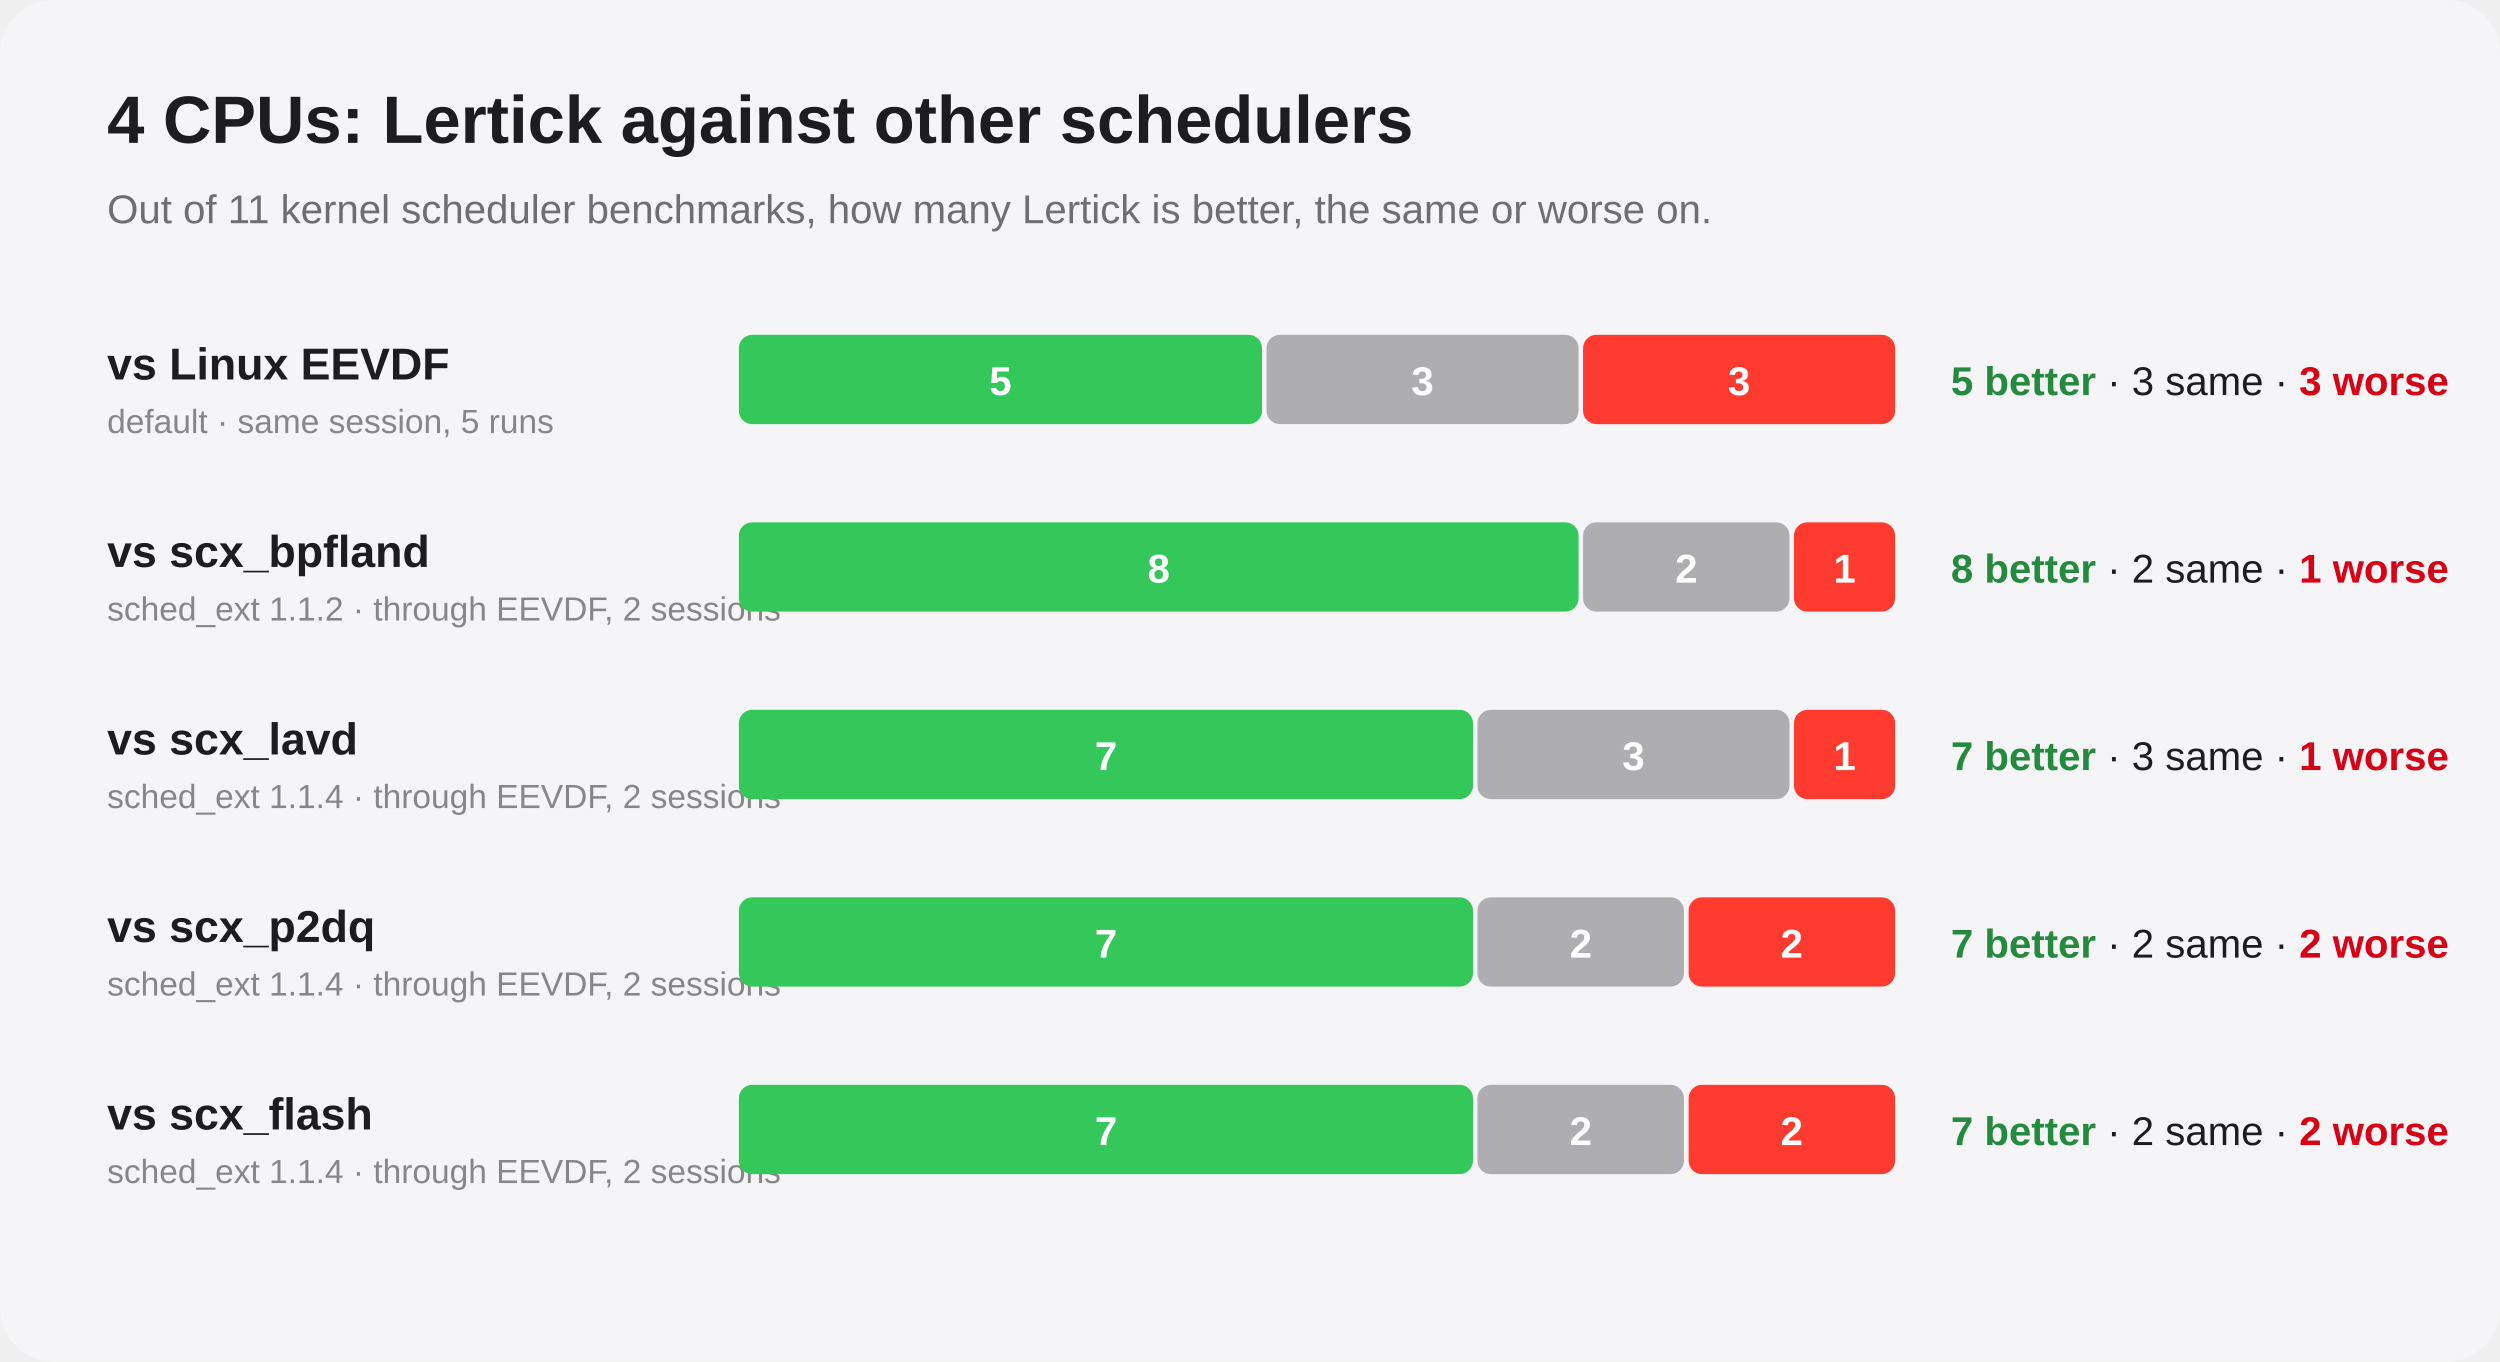
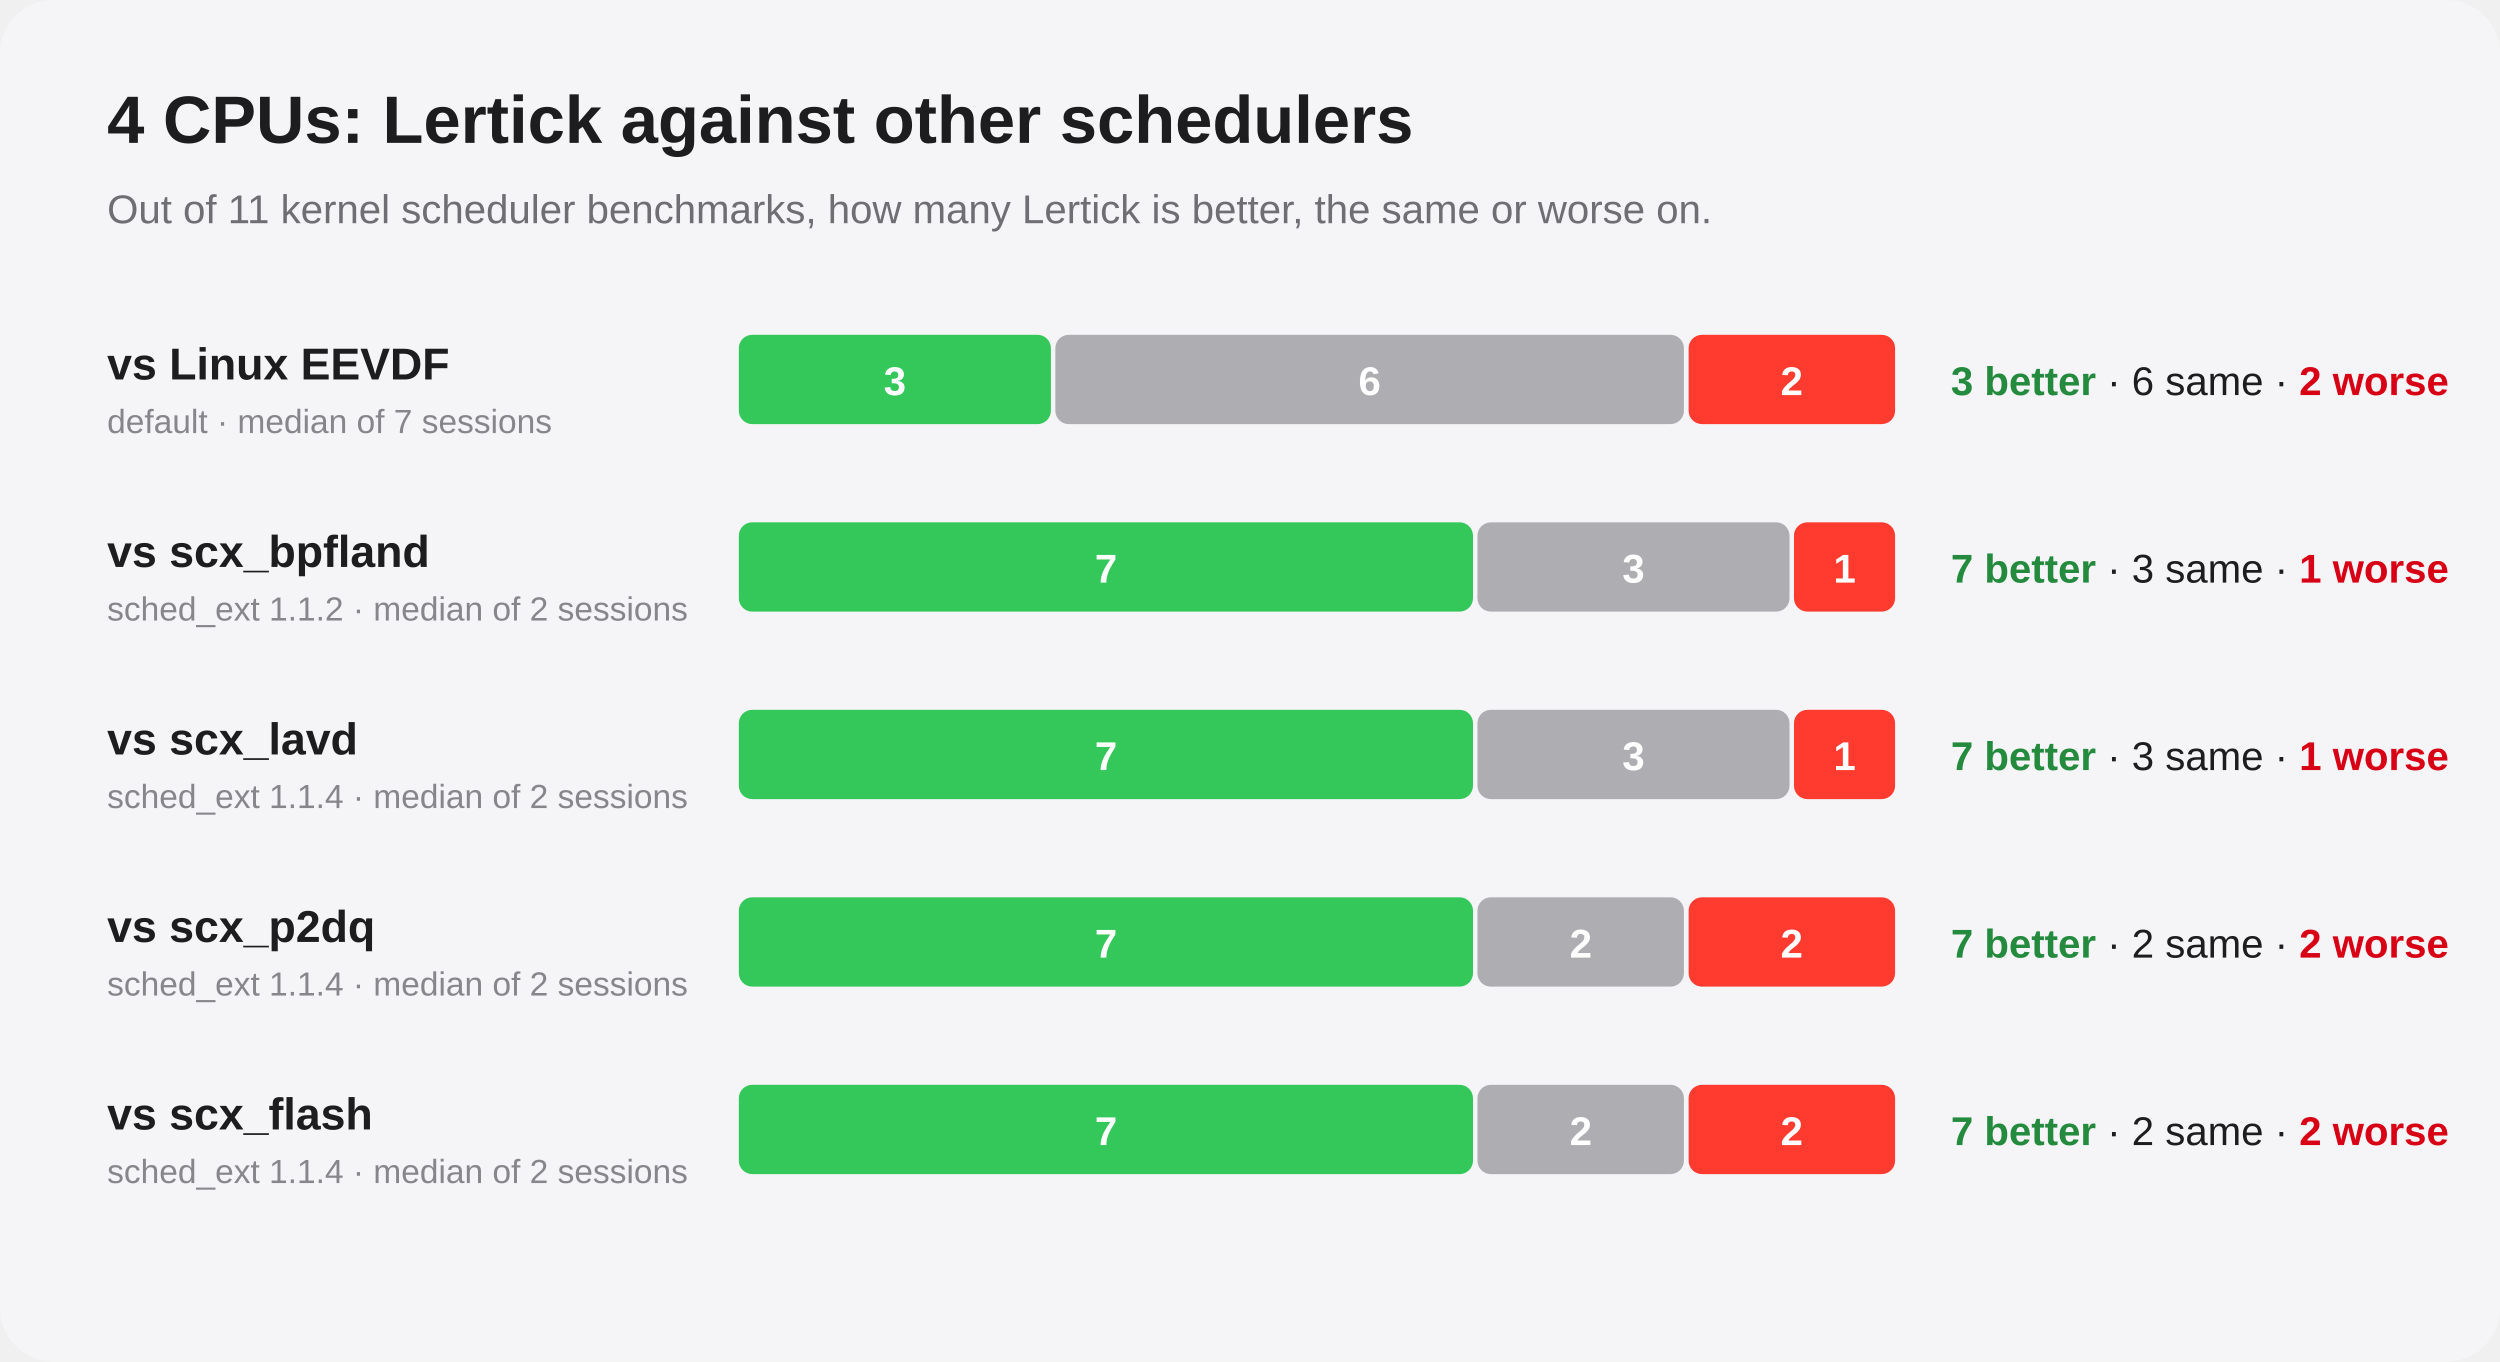
<svg xmlns="http://www.w3.org/2000/svg" width="1120" height="610" viewBox="0 0 1120 610" role="img" aria-labelledby="t d">
  <rect width="1120" height="610" rx="24" fill="#f5f5f7" />
  <text x="48" y="64" font-family="-apple-system,BlinkMacSystemFont,SF Pro Display,Segoe UI,Arial,sans-serif" font-size="30" font-weight="700" fill="#1d1d1f">4 CPUs: Lertick against other schedulers</text>
  <text x="48" y="100" font-family="-apple-system,BlinkMacSystemFont,SF Pro Display,Segoe UI,Arial,sans-serif" font-size="18" fill="#6e6e73">Out of 11 kernel scheduler benchmarks, how many Lertick is better, the same or worse on.</text>
  <text x="48" y="170" font-family="-apple-system,BlinkMacSystemFont,SF Pro Display,Segoe UI,Arial,sans-serif" font-size="20" font-weight="600" fill="#1d1d1f">vs Linux EEVDF</text>
-   <text x="48" y="194" font-family="-apple-system,BlinkMacSystemFont,SF Pro Display,Segoe UI,Arial,sans-serif" font-size="15" fill="#86868b">default · same session, 5 runs</text>
-   <rect x="331.0" y="150" width="234.4" height="40" rx="6" fill="#34c759" />
-   <text x="448.2" y="177" text-anchor="middle" font-family="-apple-system,BlinkMacSystemFont,SF Pro Display,Segoe UI,Arial,sans-serif" font-size="18" font-weight="700" fill="#ffffff">5</text>
-   <rect x="567.4" y="150" width="139.8" height="40" rx="6" fill="#aeaeb2" />
-   <text x="637.3" y="177" text-anchor="middle" font-family="-apple-system,BlinkMacSystemFont,SF Pro Display,Segoe UI,Arial,sans-serif" font-size="18" font-weight="700" fill="#ffffff">3</text>
-   <rect x="709.2" y="150" width="139.8" height="40" rx="6" fill="#ff3b30" />
-   <text x="779.1" y="177" text-anchor="middle" font-family="-apple-system,BlinkMacSystemFont,SF Pro Display,Segoe UI,Arial,sans-serif" font-size="18" font-weight="700" fill="#ffffff">3</text>
+   <text x="48" y="194" font-family="-apple-system,BlinkMacSystemFont,SF Pro Display,Segoe UI,Arial,sans-serif" font-size="15" fill="#86868b">default · median of 7 sessions</text>
+   <rect x="331.0" y="150" width="139.8" height="40" rx="6" fill="#34c759" />
+   <text x="400.9" y="177" text-anchor="middle" font-family="-apple-system,BlinkMacSystemFont,SF Pro Display,Segoe UI,Arial,sans-serif" font-size="18" font-weight="700" fill="#ffffff">3</text>
+   <rect x="472.8" y="150" width="281.6" height="40" rx="6" fill="#aeaeb2" />
+   <text x="613.6" y="177" text-anchor="middle" font-family="-apple-system,BlinkMacSystemFont,SF Pro Display,Segoe UI,Arial,sans-serif" font-size="18" font-weight="700" fill="#ffffff">6</text>
+   <rect x="756.5" y="150" width="92.5" height="40" rx="6" fill="#ff3b30" />
+   <text x="802.7" y="177" text-anchor="middle" font-family="-apple-system,BlinkMacSystemFont,SF Pro Display,Segoe UI,Arial,sans-serif" font-size="18" font-weight="700" fill="#ffffff">2</text>
  <text x="874" y="177" font-family="-apple-system,BlinkMacSystemFont,SF Pro Display,Segoe UI,Arial,sans-serif" font-size="18" fill="#1d1d1f">
-     <tspan fill="#248a3d" font-weight="700">5 better</tspan> · 3 same · <tspan fill="#d70015" font-weight="700">3 worse</tspan>
+     <tspan fill="#248a3d" font-weight="700">3 better</tspan> · 6 same · <tspan fill="#d70015" font-weight="700">2 worse</tspan>
  </text>
  <text x="48" y="254" font-family="-apple-system,BlinkMacSystemFont,SF Pro Display,Segoe UI,Arial,sans-serif" font-size="20" font-weight="600" fill="#1d1d1f">vs scx_bpfland</text>
-   <text x="48" y="278" font-family="-apple-system,BlinkMacSystemFont,SF Pro Display,Segoe UI,Arial,sans-serif" font-size="15" fill="#86868b">sched_ext 1.1.2 · through EEVDF, 2 sessions</text>
-   <rect x="331.0" y="234" width="376.2" height="40" rx="6" fill="#34c759" />
-   <text x="519.1" y="261" text-anchor="middle" font-family="-apple-system,BlinkMacSystemFont,SF Pro Display,Segoe UI,Arial,sans-serif" font-size="18" font-weight="700" fill="#ffffff">8</text>
-   <rect x="709.2" y="234" width="92.5" height="40" rx="6" fill="#aeaeb2" />
-   <text x="755.5" y="261" text-anchor="middle" font-family="-apple-system,BlinkMacSystemFont,SF Pro Display,Segoe UI,Arial,sans-serif" font-size="18" font-weight="700" fill="#ffffff">2</text>
+   <text x="48" y="278" font-family="-apple-system,BlinkMacSystemFont,SF Pro Display,Segoe UI,Arial,sans-serif" font-size="15" fill="#86868b">sched_ext 1.1.2 · median of 2 sessions</text>
+   <rect x="331.0" y="234" width="328.9" height="40" rx="6" fill="#34c759" />
+   <text x="495.5" y="261" text-anchor="middle" font-family="-apple-system,BlinkMacSystemFont,SF Pro Display,Segoe UI,Arial,sans-serif" font-size="18" font-weight="700" fill="#ffffff">7</text>
+   <rect x="661.9" y="234" width="139.8" height="40" rx="6" fill="#aeaeb2" />
+   <text x="731.8" y="261" text-anchor="middle" font-family="-apple-system,BlinkMacSystemFont,SF Pro Display,Segoe UI,Arial,sans-serif" font-size="18" font-weight="700" fill="#ffffff">3</text>
  <rect x="803.7" y="234" width="45.3" height="40" rx="6" fill="#ff3b30" />
  <text x="826.4" y="261" text-anchor="middle" font-family="-apple-system,BlinkMacSystemFont,SF Pro Display,Segoe UI,Arial,sans-serif" font-size="18" font-weight="700" fill="#ffffff">1</text>
  <text x="874" y="261" font-family="-apple-system,BlinkMacSystemFont,SF Pro Display,Segoe UI,Arial,sans-serif" font-size="18" fill="#1d1d1f">
-     <tspan fill="#248a3d" font-weight="700">8 better</tspan> · 2 same · <tspan fill="#d70015" font-weight="700">1 worse</tspan>
+     <tspan fill="#248a3d" font-weight="700">7 better</tspan> · 3 same · <tspan fill="#d70015" font-weight="700">1 worse</tspan>
  </text>
  <text x="48" y="338" font-family="-apple-system,BlinkMacSystemFont,SF Pro Display,Segoe UI,Arial,sans-serif" font-size="20" font-weight="600" fill="#1d1d1f">vs scx_lavd</text>
-   <text x="48" y="362" font-family="-apple-system,BlinkMacSystemFont,SF Pro Display,Segoe UI,Arial,sans-serif" font-size="15" fill="#86868b">sched_ext 1.1.4 · through EEVDF, 2 sessions</text>
+   <text x="48" y="362" font-family="-apple-system,BlinkMacSystemFont,SF Pro Display,Segoe UI,Arial,sans-serif" font-size="15" fill="#86868b">sched_ext 1.1.4 · median of 2 sessions</text>
  <rect x="331.0" y="318" width="328.9" height="40" rx="6" fill="#34c759" />
  <text x="495.5" y="345" text-anchor="middle" font-family="-apple-system,BlinkMacSystemFont,SF Pro Display,Segoe UI,Arial,sans-serif" font-size="18" font-weight="700" fill="#ffffff">7</text>
  <rect x="661.9" y="318" width="139.8" height="40" rx="6" fill="#aeaeb2" />
  <text x="731.8" y="345" text-anchor="middle" font-family="-apple-system,BlinkMacSystemFont,SF Pro Display,Segoe UI,Arial,sans-serif" font-size="18" font-weight="700" fill="#ffffff">3</text>
  <rect x="803.7" y="318" width="45.3" height="40" rx="6" fill="#ff3b30" />
  <text x="826.4" y="345" text-anchor="middle" font-family="-apple-system,BlinkMacSystemFont,SF Pro Display,Segoe UI,Arial,sans-serif" font-size="18" font-weight="700" fill="#ffffff">1</text>
  <text x="874" y="345" font-family="-apple-system,BlinkMacSystemFont,SF Pro Display,Segoe UI,Arial,sans-serif" font-size="18" fill="#1d1d1f">
    <tspan fill="#248a3d" font-weight="700">7 better</tspan> · 3 same · <tspan fill="#d70015" font-weight="700">1 worse</tspan>
  </text>
  <text x="48" y="422" font-family="-apple-system,BlinkMacSystemFont,SF Pro Display,Segoe UI,Arial,sans-serif" font-size="20" font-weight="600" fill="#1d1d1f">vs scx_p2dq</text>
-   <text x="48" y="446" font-family="-apple-system,BlinkMacSystemFont,SF Pro Display,Segoe UI,Arial,sans-serif" font-size="15" fill="#86868b">sched_ext 1.1.4 · through EEVDF, 2 sessions</text>
+   <text x="48" y="446" font-family="-apple-system,BlinkMacSystemFont,SF Pro Display,Segoe UI,Arial,sans-serif" font-size="15" fill="#86868b">sched_ext 1.1.4 · median of 2 sessions</text>
  <rect x="331.0" y="402" width="328.9" height="40" rx="6" fill="#34c759" />
  <text x="495.5" y="429" text-anchor="middle" font-family="-apple-system,BlinkMacSystemFont,SF Pro Display,Segoe UI,Arial,sans-serif" font-size="18" font-weight="700" fill="#ffffff">7</text>
  <rect x="661.9" y="402" width="92.5" height="40" rx="6" fill="#aeaeb2" />
  <text x="708.2" y="429" text-anchor="middle" font-family="-apple-system,BlinkMacSystemFont,SF Pro Display,Segoe UI,Arial,sans-serif" font-size="18" font-weight="700" fill="#ffffff">2</text>
  <rect x="756.5" y="402" width="92.5" height="40" rx="6" fill="#ff3b30" />
  <text x="802.7" y="429" text-anchor="middle" font-family="-apple-system,BlinkMacSystemFont,SF Pro Display,Segoe UI,Arial,sans-serif" font-size="18" font-weight="700" fill="#ffffff">2</text>
  <text x="874" y="429" font-family="-apple-system,BlinkMacSystemFont,SF Pro Display,Segoe UI,Arial,sans-serif" font-size="18" fill="#1d1d1f">
    <tspan fill="#248a3d" font-weight="700">7 better</tspan> · 2 same · <tspan fill="#d70015" font-weight="700">2 worse</tspan>
  </text>
  <text x="48" y="506" font-family="-apple-system,BlinkMacSystemFont,SF Pro Display,Segoe UI,Arial,sans-serif" font-size="20" font-weight="600" fill="#1d1d1f">vs scx_flash</text>
-   <text x="48" y="530" font-family="-apple-system,BlinkMacSystemFont,SF Pro Display,Segoe UI,Arial,sans-serif" font-size="15" fill="#86868b">sched_ext 1.1.4 · through EEVDF, 2 sessions</text>
+   <text x="48" y="530" font-family="-apple-system,BlinkMacSystemFont,SF Pro Display,Segoe UI,Arial,sans-serif" font-size="15" fill="#86868b">sched_ext 1.1.4 · median of 2 sessions</text>
  <rect x="331.0" y="486" width="328.9" height="40" rx="6" fill="#34c759" />
  <text x="495.5" y="513" text-anchor="middle" font-family="-apple-system,BlinkMacSystemFont,SF Pro Display,Segoe UI,Arial,sans-serif" font-size="18" font-weight="700" fill="#ffffff">7</text>
  <rect x="661.9" y="486" width="92.5" height="40" rx="6" fill="#aeaeb2" />
  <text x="708.2" y="513" text-anchor="middle" font-family="-apple-system,BlinkMacSystemFont,SF Pro Display,Segoe UI,Arial,sans-serif" font-size="18" font-weight="700" fill="#ffffff">2</text>
  <rect x="756.5" y="486" width="92.5" height="40" rx="6" fill="#ff3b30" />
  <text x="802.7" y="513" text-anchor="middle" font-family="-apple-system,BlinkMacSystemFont,SF Pro Display,Segoe UI,Arial,sans-serif" font-size="18" font-weight="700" fill="#ffffff">2</text>
  <text x="874" y="513" font-family="-apple-system,BlinkMacSystemFont,SF Pro Display,Segoe UI,Arial,sans-serif" font-size="18" fill="#1d1d1f">
    <tspan fill="#248a3d" font-weight="700">7 better</tspan> · 2 same · <tspan fill="#d70015" font-weight="700">2 worse</tspan>
  </text>
</svg>
